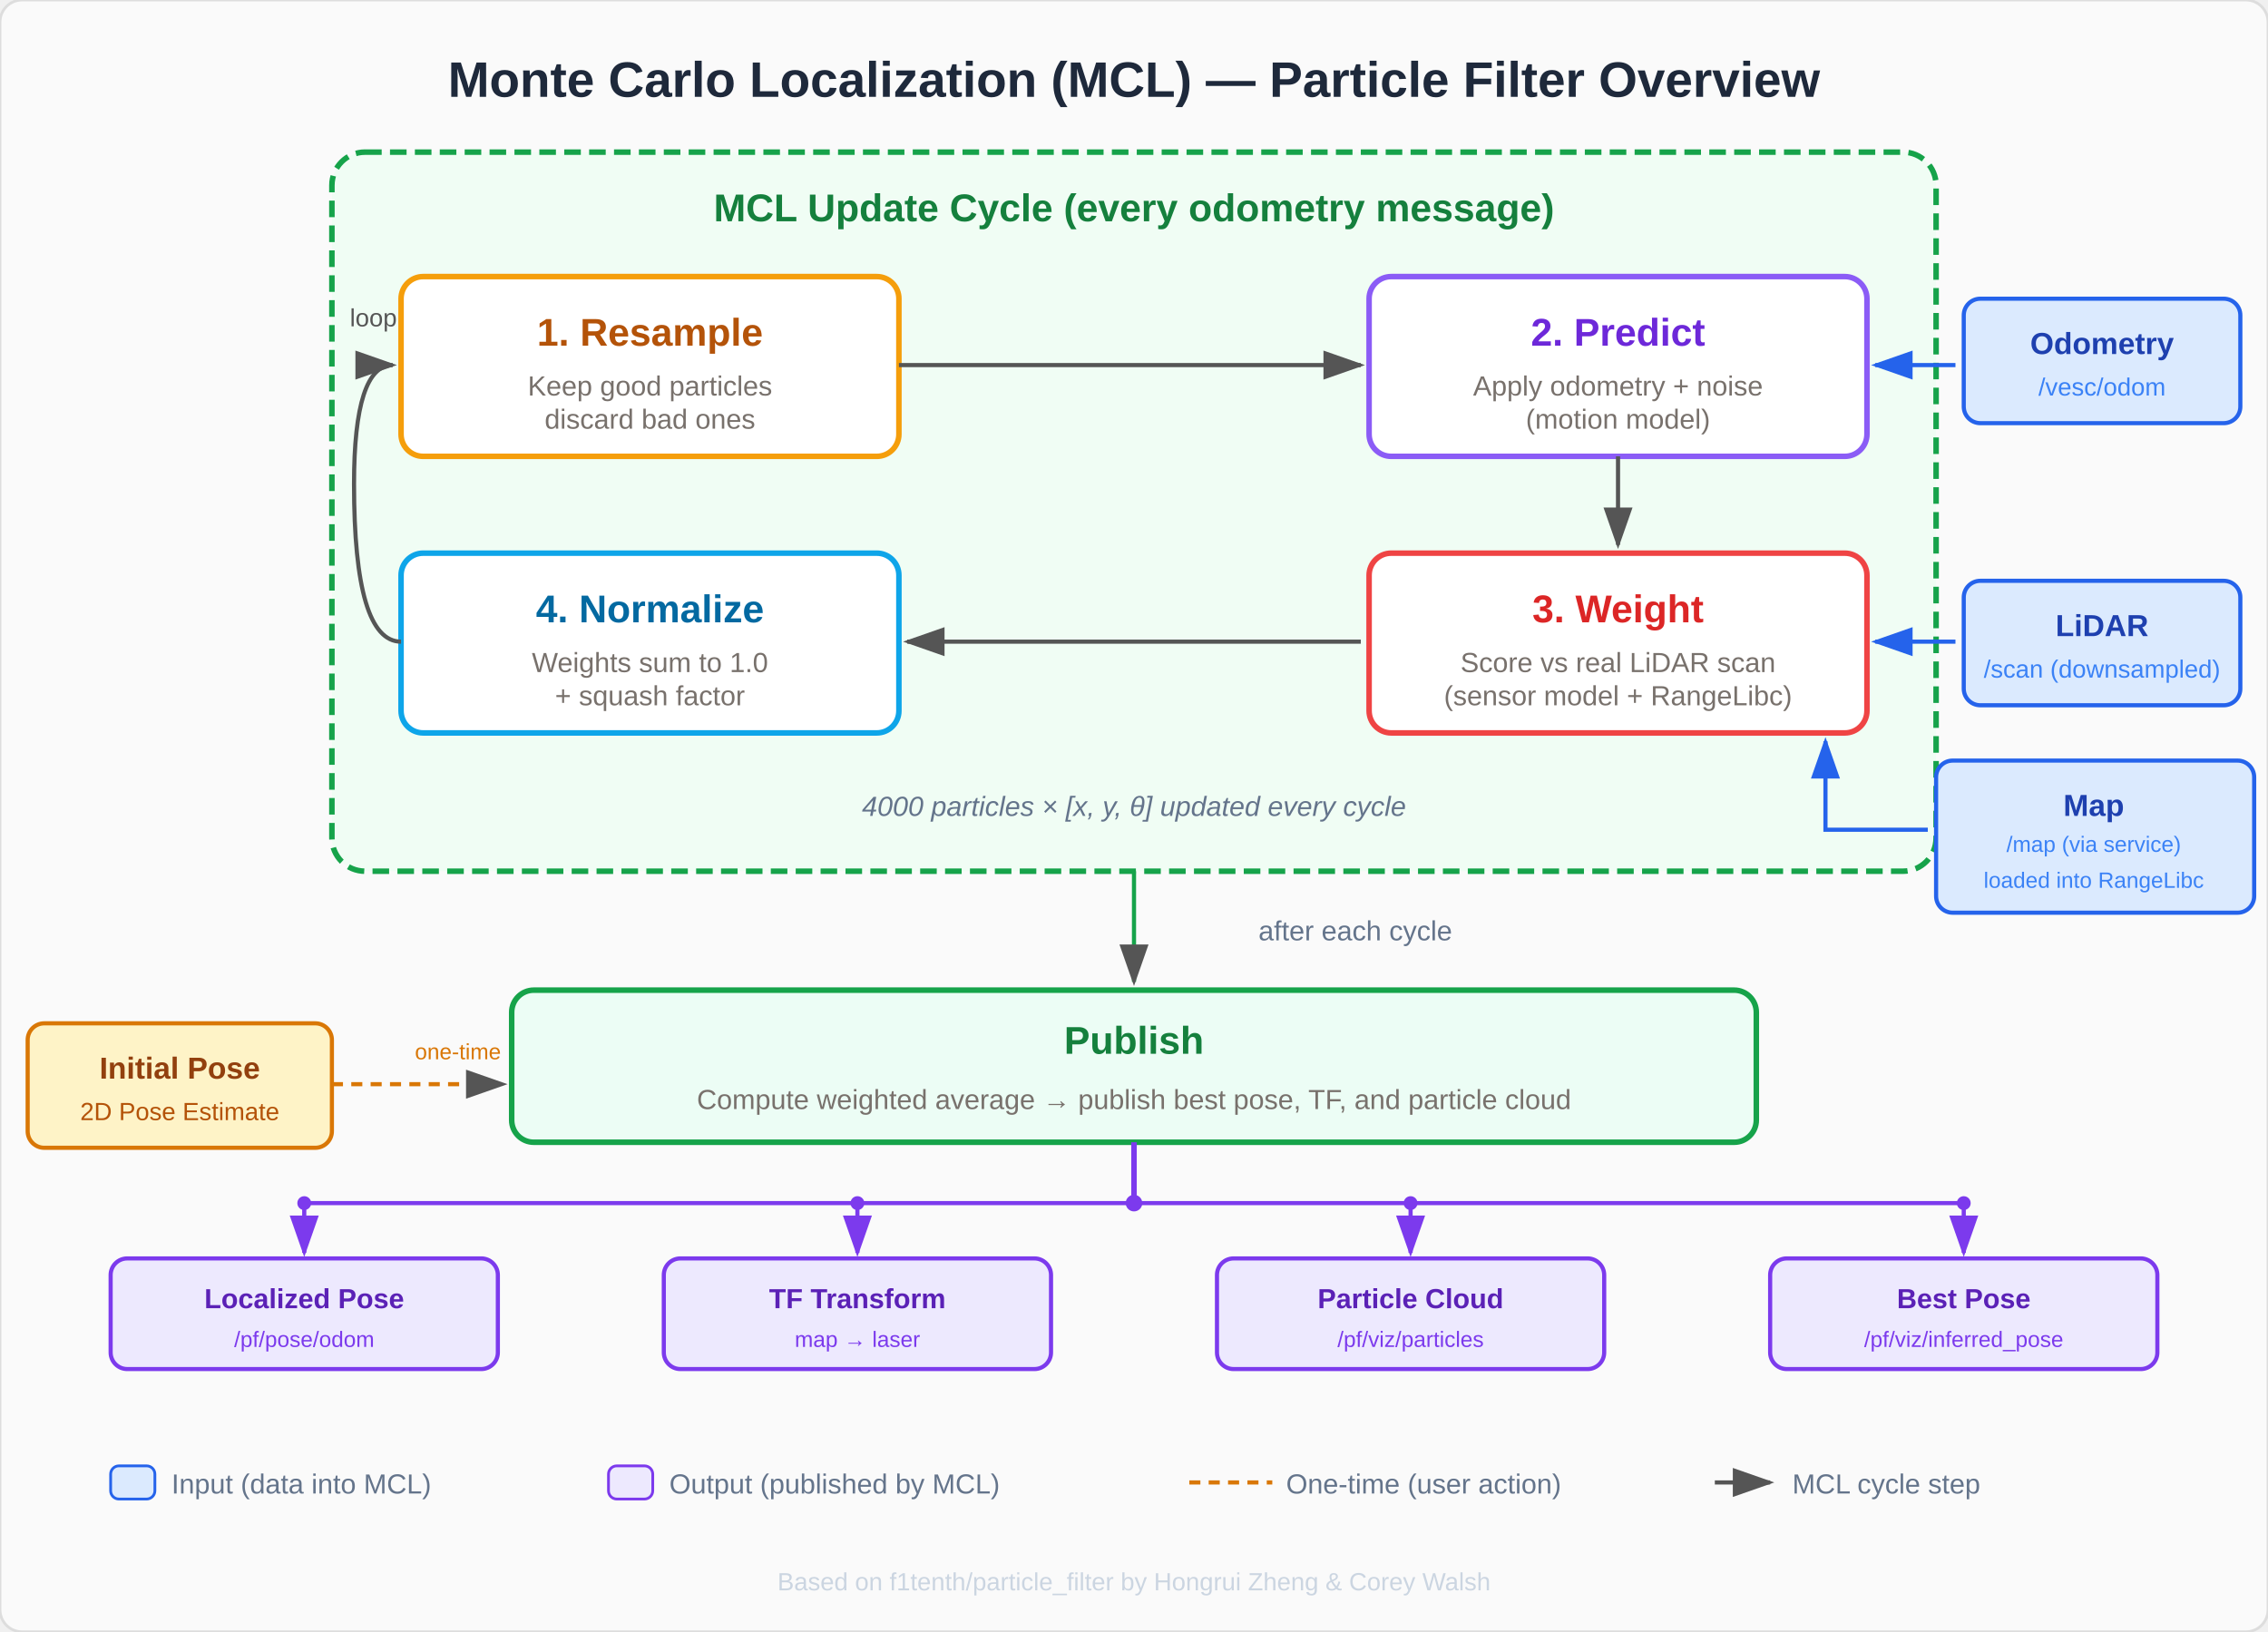
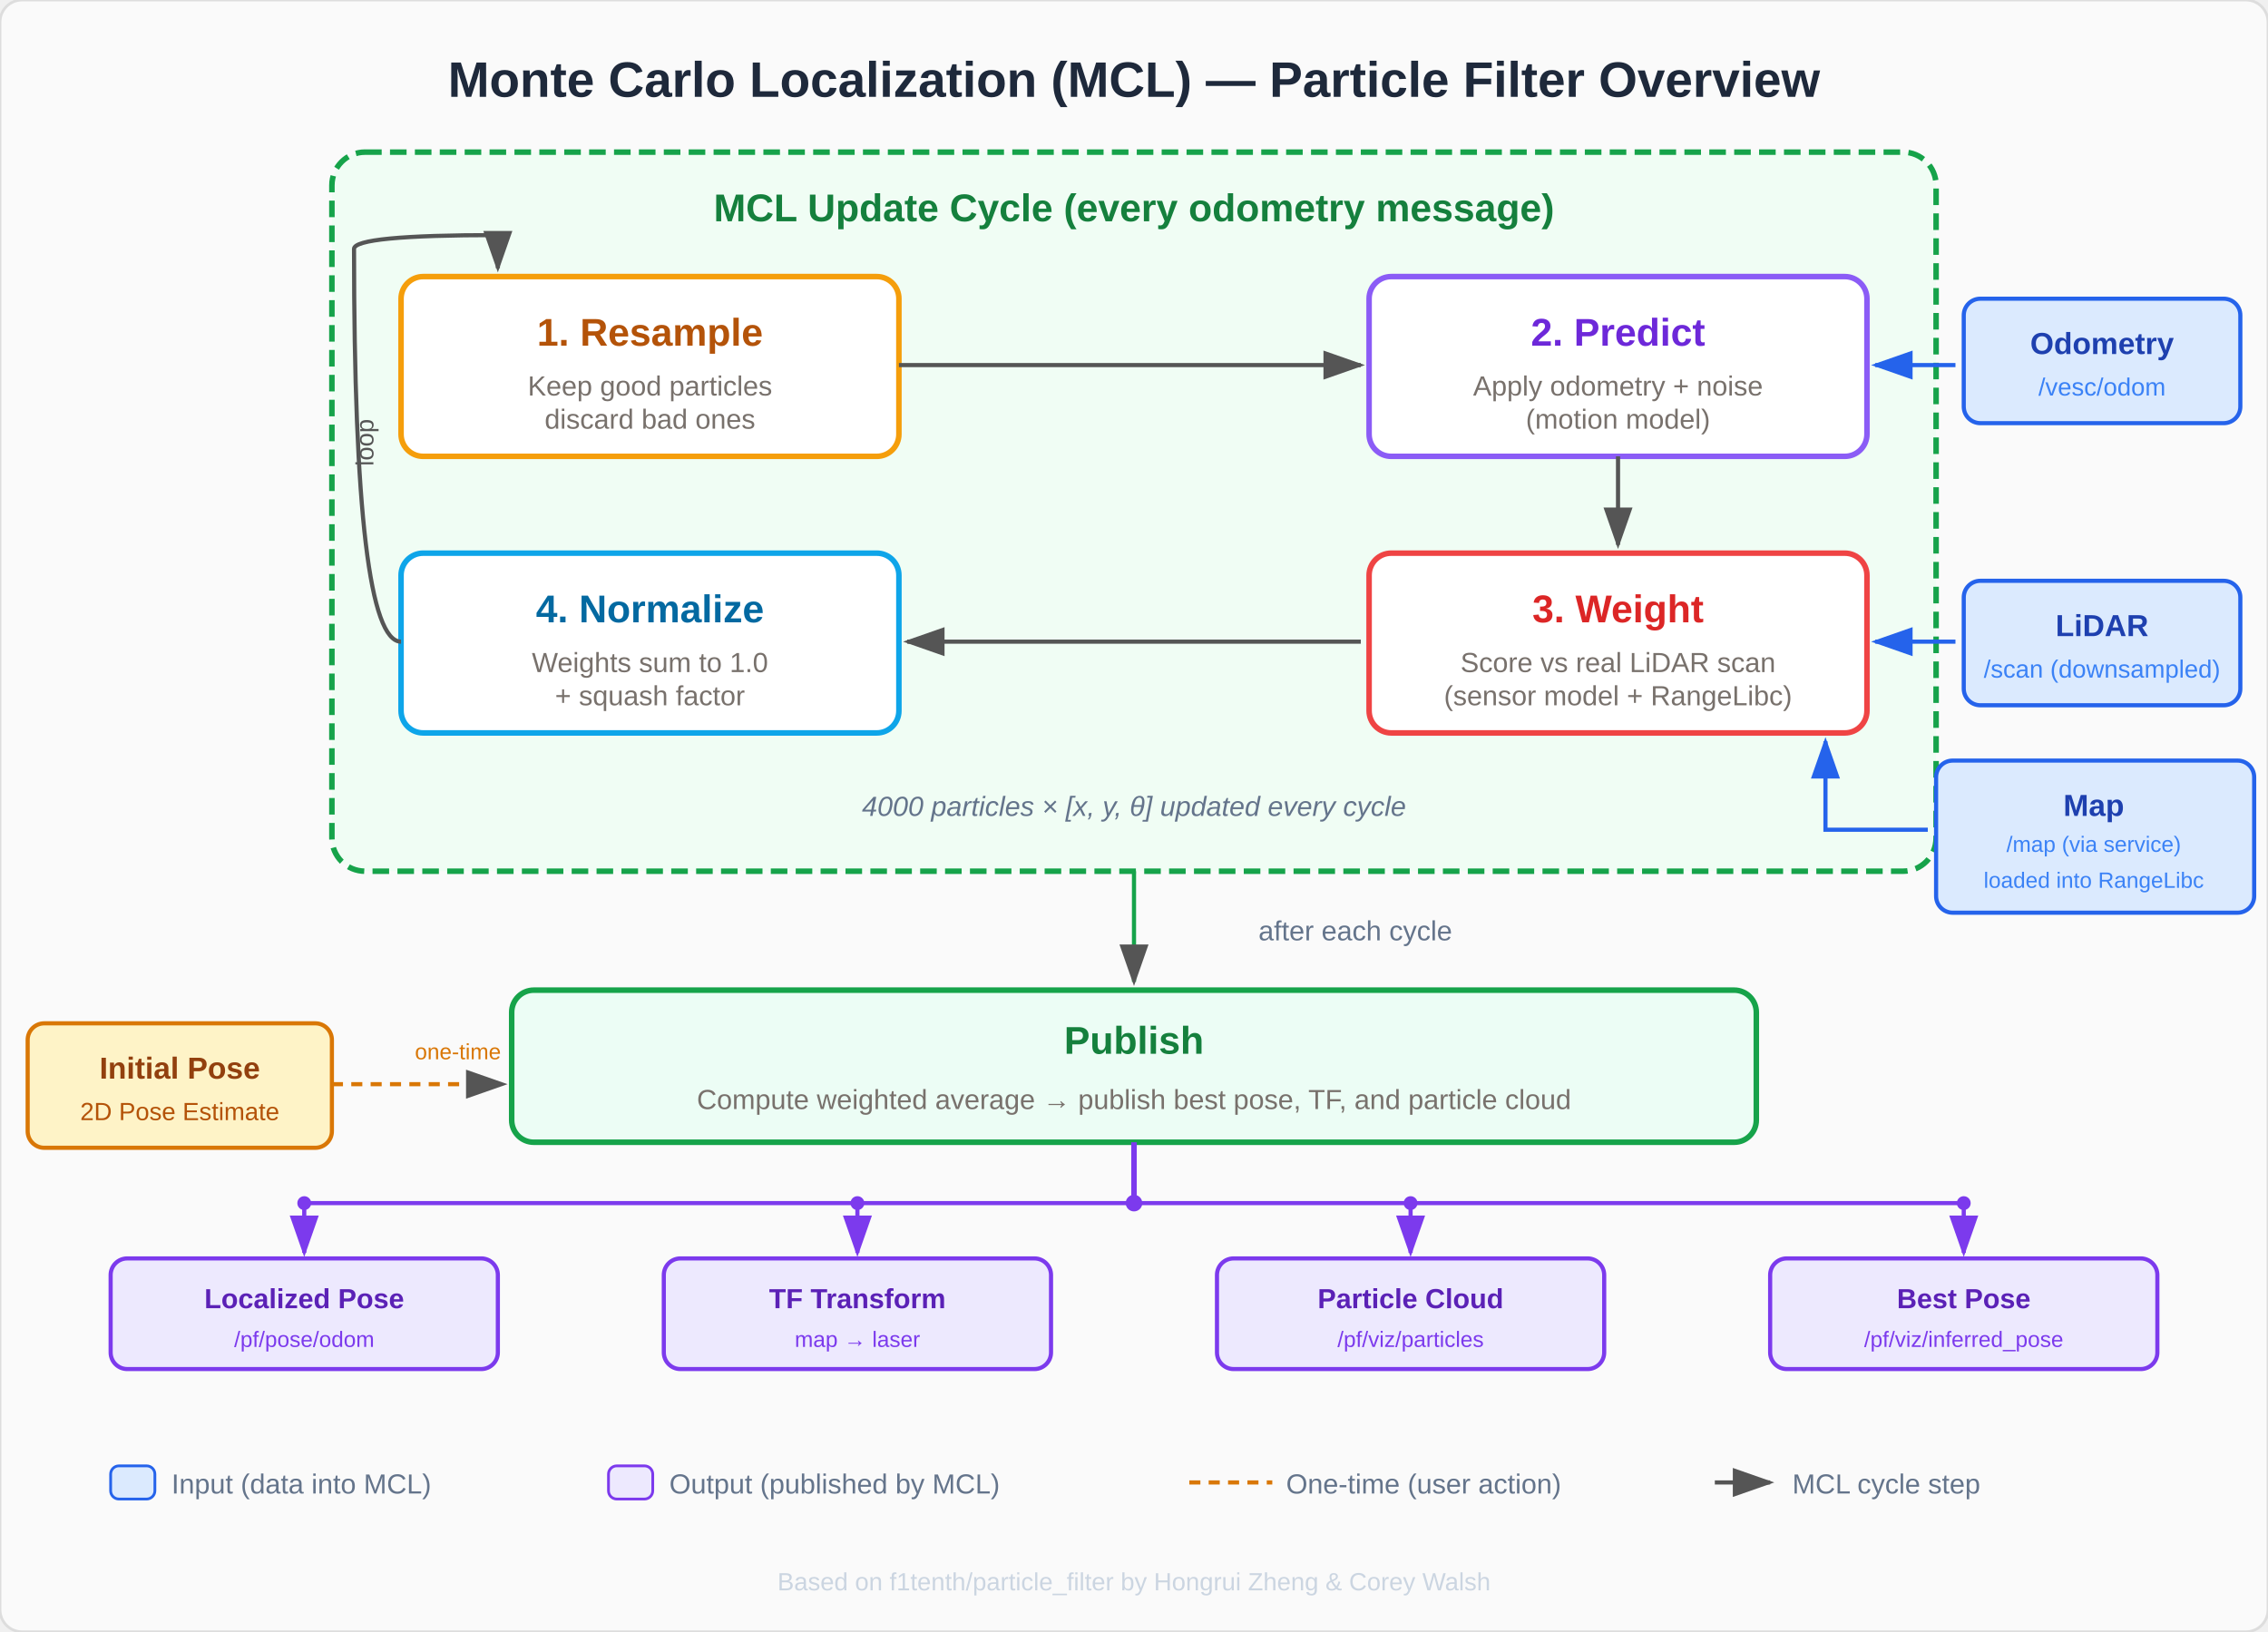
<svg xmlns="http://www.w3.org/2000/svg" viewBox="0 0 820 590" font-family="Arial, Helvetica, sans-serif">
  <defs>
    <marker id="arrow" markerWidth="10" markerHeight="7" refX="9" refY="3.5" orient="auto">
      <polygon points="0 0, 10 3.5, 0 7" fill="#555" />
    </marker>
    <marker id="arrow-blue" markerWidth="10" markerHeight="7" refX="9" refY="3.5" orient="auto">
      <polygon points="0 0, 10 3.5, 0 7" fill="#2563eb" />
    </marker>
    <marker id="arrow-out" markerWidth="10" markerHeight="7" refX="9" refY="3.5" orient="auto">
      <polygon points="0 0, 10 3.5, 0 7" fill="#7c3aed" />
    </marker>
  </defs>
  <rect width="820" height="590" rx="8" fill="#fafafa" stroke="#ddd" stroke-width="1" />
  <text x="410" y="35" text-anchor="middle" font-size="18" font-weight="bold" fill="#1e293b">Monte Carlo Localization (MCL) — Particle Filter Overview</text>
  <rect x="120" y="55" width="580" height="260" rx="12" fill="#f0fdf4" stroke="#16a34a" stroke-width="2" stroke-dasharray="6,3" />
  <text x="410" y="80" text-anchor="middle" font-size="14" font-weight="bold" fill="#15803d">MCL Update Cycle (every odometry message)</text>
  <rect x="145" y="100" width="180" height="65" rx="8" fill="#fff" stroke="#f59e0b" stroke-width="2" />
  <text x="235" y="125" text-anchor="middle" font-size="14" font-weight="bold" fill="#b45309">1. Resample</text>
  <text x="235" y="143" text-anchor="middle" font-size="10" fill="#78716c">Keep good particles</text>
  <text x="235" y="155" text-anchor="middle" font-size="10" fill="#78716c">discard bad ones</text>
  <rect x="495" y="100" width="180" height="65" rx="8" fill="#fff" stroke="#8b5cf6" stroke-width="2" />
  <text x="585" y="125" text-anchor="middle" font-size="14" font-weight="bold" fill="#6d28d9">2. Predict</text>
  <text x="585" y="143" text-anchor="middle" font-size="10" fill="#78716c">Apply odometry + noise</text>
  <text x="585" y="155" text-anchor="middle" font-size="10" fill="#78716c">(motion model)</text>
  <line x1="325" y1="132" x2="492" y2="132" stroke="#555" stroke-width="1.5" marker-end="url(#arrow)" />
  <rect x="495" y="200" width="180" height="65" rx="8" fill="#fff" stroke="#ef4444" stroke-width="2" />
  <text x="585" y="225" text-anchor="middle" font-size="14" font-weight="bold" fill="#dc2626">3. Weight</text>
  <text x="585" y="243" text-anchor="middle" font-size="10" fill="#78716c">Score vs real LiDAR scan</text>
  <text x="585" y="255" text-anchor="middle" font-size="10" fill="#78716c">(sensor model + RangeLibc)</text>
  <line x1="585" y1="165" x2="585" y2="197" stroke="#555" stroke-width="1.5" marker-end="url(#arrow)" />
  <rect x="145" y="200" width="180" height="65" rx="8" fill="#fff" stroke="#0ea5e9" stroke-width="2" />
  <text x="235" y="225" text-anchor="middle" font-size="14" font-weight="bold" fill="#0369a1">4. Normalize</text>
  <text x="235" y="243" text-anchor="middle" font-size="10" fill="#78716c">Weights sum to 1.0</text>
  <text x="235" y="255" text-anchor="middle" font-size="10" fill="#78716c">+ squash factor</text>
  <line x1="492" y1="232" x2="328" y2="232" stroke="#555" stroke-width="1.5" marker-end="url(#arrow)" />
-   <path d="M 145,232 Q 128,232 128,175 Q 128,132 142,132" fill="none" stroke="#555" stroke-width="1.5" marker-end="url(#arrow)" />
-   <text x="135" y="118" text-anchor="middle" font-size="9" fill="#555">loop</text>
+   <path d="M 145,232 Q 128,232 128,90 Q 128,85 180,85 L 180,97" fill="none" stroke="#555" stroke-width="1.5" marker-end="url(#arrow)" />
+   <text x="135" y="160" text-anchor="middle" font-size="9" fill="#555" transform="rotate(-90,135,160)">loop</text>
  <text x="410" y="295" text-anchor="middle" font-size="10" fill="#64748b" font-style="italic">4000 particles × [x, y, θ] updated every cycle</text>
  <rect x="710" y="108" width="100" height="45" rx="6" fill="#dbeafe" stroke="#2563eb" stroke-width="1.5" />
  <text x="760" y="128" text-anchor="middle" font-size="11" font-weight="bold" fill="#1e40af">Odometry</text>
  <text x="760" y="143" text-anchor="middle" font-size="9" fill="#3b82f6">/vesc/odom</text>
  <path d="M 707,132 L 678,132" fill="none" stroke="#2563eb" stroke-width="1.5" marker-end="url(#arrow-blue)" />
  <rect x="710" y="210" width="100" height="45" rx="6" fill="#dbeafe" stroke="#2563eb" stroke-width="1.5" />
  <text x="760" y="230" text-anchor="middle" font-size="11" font-weight="bold" fill="#1e40af">LiDAR</text>
  <text x="760" y="245" text-anchor="middle" font-size="9" fill="#3b82f6">/scan (downsampled)</text>
  <path d="M 707,232 L 678,232" fill="none" stroke="#2563eb" stroke-width="1.5" marker-end="url(#arrow-blue)" />
  <rect x="700" y="275" width="115" height="55" rx="6" fill="#dbeafe" stroke="#2563eb" stroke-width="1.5" />
  <text x="757" y="295" text-anchor="middle" font-size="11" font-weight="bold" fill="#1e40af">Map</text>
  <text x="757" y="308" text-anchor="middle" font-size="8" fill="#3b82f6">/map (via service)</text>
  <text x="757" y="321" text-anchor="middle" font-size="8" fill="#3b82f6">loaded into RangeLibc</text>
  <path d="M 697,300 L 660,300 L 660,268" fill="none" stroke="#2563eb" stroke-width="1.5" marker-end="url(#arrow-blue)" />
  <rect x="10" y="370" width="110" height="45" rx="6" fill="#fef3c7" stroke="#d97706" stroke-width="1.5" />
  <text x="65" y="390" text-anchor="middle" font-size="11" font-weight="bold" fill="#92400e">Initial Pose</text>
  <text x="65" y="405" text-anchor="middle" font-size="9" fill="#b45309">2D Pose Estimate</text>
  <path d="M 120,392 L 182,392" fill="none" stroke="#d97706" stroke-width="1.5" stroke-dasharray="4,3" marker-end="url(#arrow)" />
  <text x="150" y="383" font-size="8" fill="#d97706">one-time</text>
  <line x1="410" y1="315" x2="410" y2="355" stroke="#16a34a" stroke-width="1.5" marker-end="url(#arrow)" />
  <text x="455" y="340" text-anchor="start" font-size="10" fill="#64748b">after each cycle</text>
  <rect x="185" y="358" width="450" height="55" rx="8" fill="#ecfdf5" stroke="#16a34a" stroke-width="2" />
  <text x="410" y="381" text-anchor="middle" font-size="14" font-weight="bold" fill="#15803d">Publish</text>
  <text x="410" y="401" text-anchor="middle" font-size="10" fill="#78716c">Compute weighted average → publish best pose, TF, and particle cloud</text>
  <line x1="410" y1="413" x2="410" y2="435" stroke="#7c3aed" stroke-width="2" />
  <line x1="110" y1="435" x2="710" y2="435" stroke="#7c3aed" stroke-width="1.5" />
  <circle cx="410" cy="435" r="3" fill="#7c3aed" />
  <circle cx="110" cy="435" r="2.5" fill="#7c3aed" />
  <circle cx="310" cy="435" r="2.5" fill="#7c3aed" />
  <circle cx="510" cy="435" r="2.5" fill="#7c3aed" />
  <circle cx="710" cy="435" r="2.5" fill="#7c3aed" />
  <line x1="110" y1="435" x2="110" y2="453" stroke="#7c3aed" stroke-width="1.5" marker-end="url(#arrow-out)" />
  <rect x="40" y="455" width="140" height="40" rx="6" fill="#ede9fe" stroke="#7c3aed" stroke-width="1.5" />
  <text x="110" y="473" text-anchor="middle" font-size="10" font-weight="bold" fill="#5b21b6">Localized Pose</text>
  <text x="110" y="487" text-anchor="middle" font-size="8" fill="#7c3aed">/pf/pose/odom</text>
  <line x1="310" y1="435" x2="310" y2="453" stroke="#7c3aed" stroke-width="1.5" marker-end="url(#arrow-out)" />
  <rect x="240" y="455" width="140" height="40" rx="6" fill="#ede9fe" stroke="#7c3aed" stroke-width="1.5" />
  <text x="310" y="473" text-anchor="middle" font-size="10" font-weight="bold" fill="#5b21b6">TF Transform</text>
  <text x="310" y="487" text-anchor="middle" font-size="8" fill="#7c3aed">map → laser</text>
  <line x1="510" y1="435" x2="510" y2="453" stroke="#7c3aed" stroke-width="1.5" marker-end="url(#arrow-out)" />
  <rect x="440" y="455" width="140" height="40" rx="6" fill="#ede9fe" stroke="#7c3aed" stroke-width="1.5" />
  <text x="510" y="473" text-anchor="middle" font-size="10" font-weight="bold" fill="#5b21b6">Particle Cloud</text>
  <text x="510" y="487" text-anchor="middle" font-size="8" fill="#7c3aed">/pf/viz/particles</text>
  <line x1="710" y1="435" x2="710" y2="453" stroke="#7c3aed" stroke-width="1.5" marker-end="url(#arrow-out)" />
  <rect x="640" y="455" width="140" height="40" rx="6" fill="#ede9fe" stroke="#7c3aed" stroke-width="1.5" />
  <text x="710" y="473" text-anchor="middle" font-size="10" font-weight="bold" fill="#5b21b6">Best Pose</text>
  <text x="710" y="487" text-anchor="middle" font-size="8" fill="#7c3aed">/pf/viz/inferred_pose</text>
  <rect x="40" y="530" width="16" height="12" rx="3" fill="#dbeafe" stroke="#2563eb" stroke-width="1" />
  <text x="62" y="540" font-size="10" fill="#64748b">Input (data into MCL)</text>
  <rect x="220" y="530" width="16" height="12" rx="3" fill="#ede9fe" stroke="#7c3aed" stroke-width="1" />
  <text x="242" y="540" font-size="10" fill="#64748b">Output (published by MCL)</text>
  <line x1="430" y1="536" x2="460" y2="536" stroke="#d97706" stroke-width="1.5" stroke-dasharray="4,3" />
  <text x="465" y="540" font-size="10" fill="#64748b">One-time (user action)</text>
  <line x1="620" y1="536" x2="640" y2="536" stroke="#555" stroke-width="1.5" marker-end="url(#arrow)" />
  <text x="648" y="540" font-size="10" fill="#64748b">MCL cycle step</text>
  <text x="410" y="575" text-anchor="middle" font-size="9" fill="#cbd5e1">Based on f1tenth/particle_filter by Hongrui Zheng &amp; Corey Walsh</text>
</svg>
